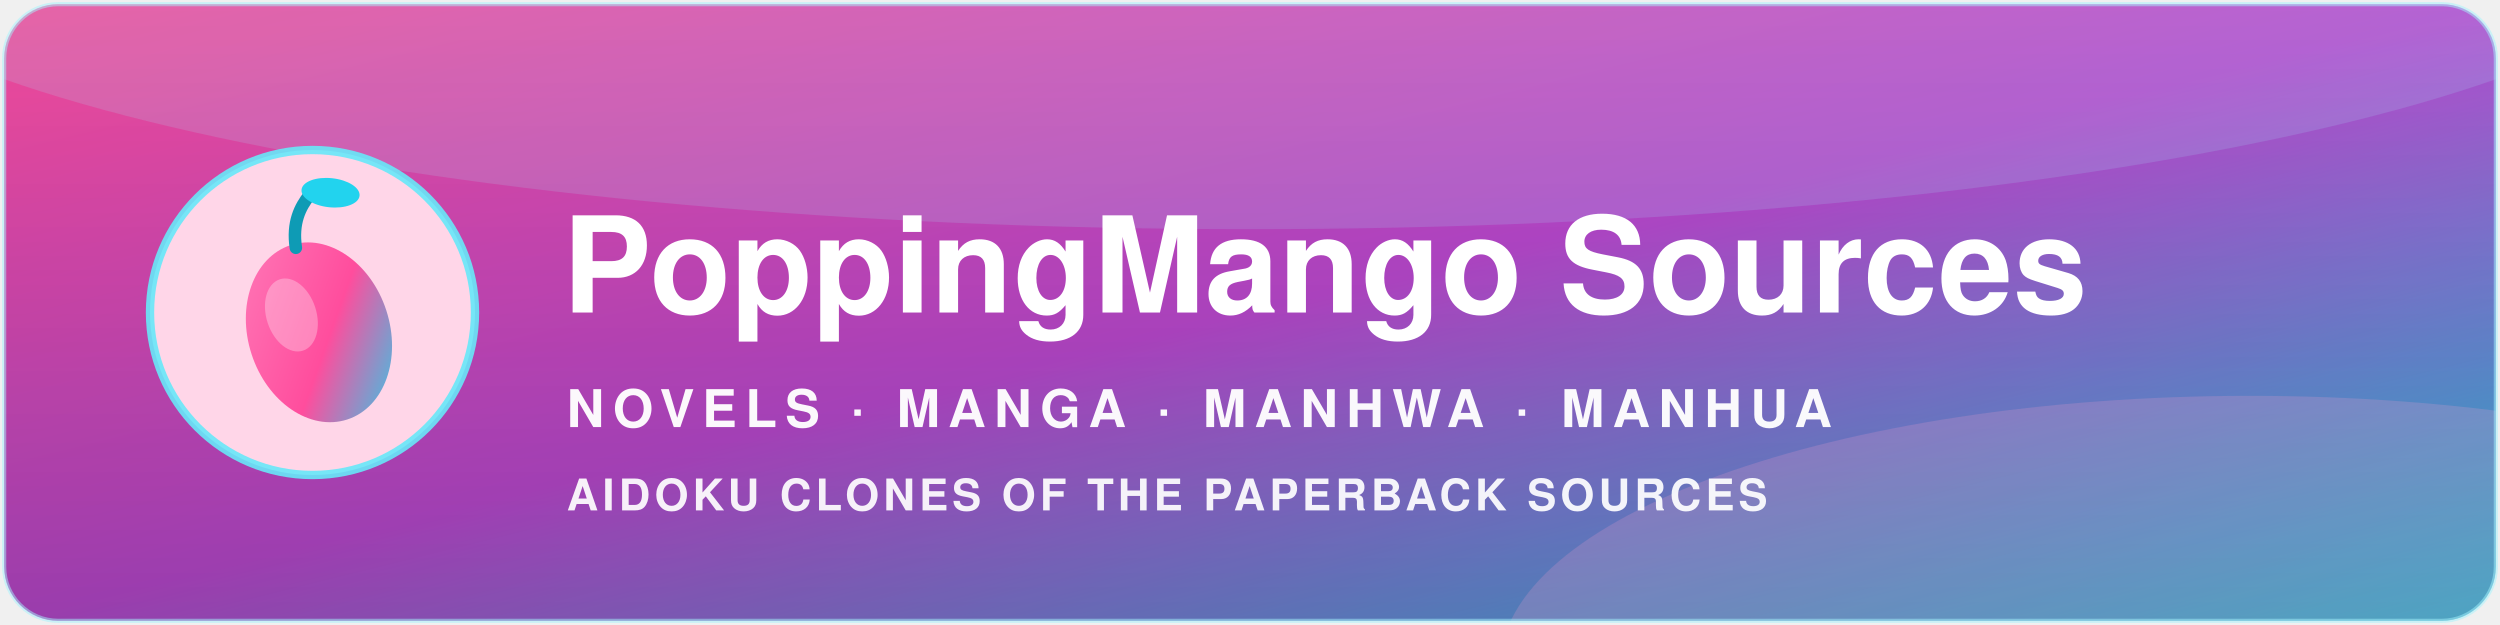
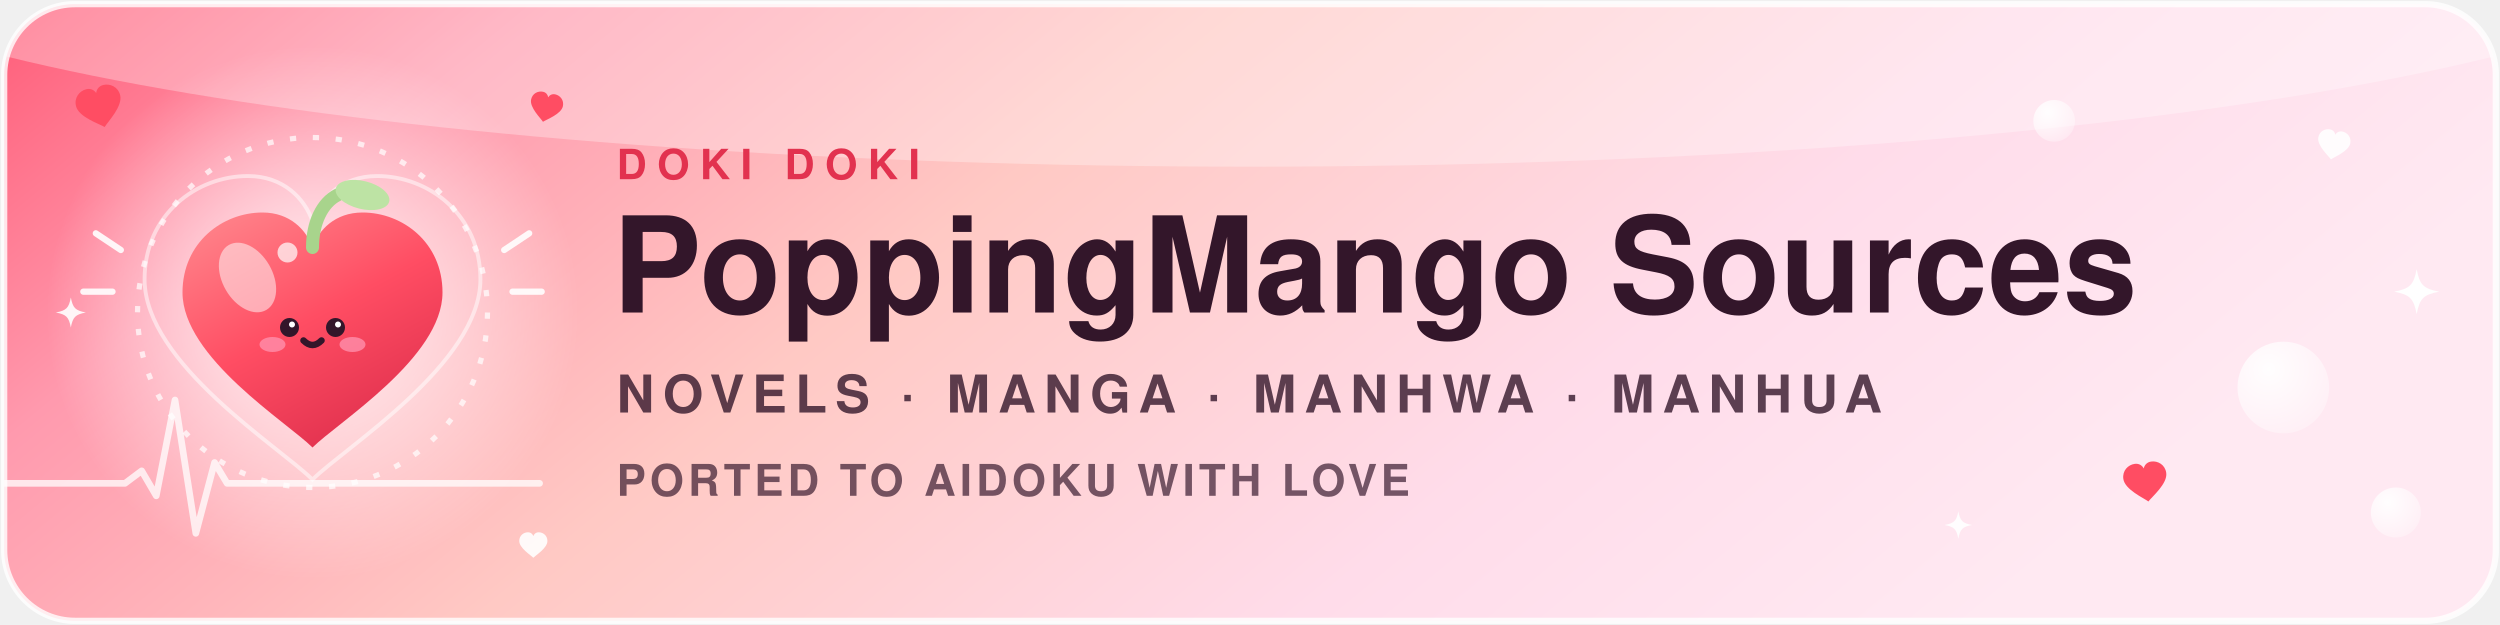
<svg xmlns="http://www.w3.org/2000/svg" width="1200" height="300" viewBox="0 0 1200 300" role="img" aria-label="PoppingMango Sources for Aidoku">
  <defs>
-     <linearGradient id="brand" x1="0" y1="0" x2="1" y2="1">
-       <stop offset="0" stop-color="#ff4d9d" />
-       <stop offset="0.5" stop-color="#c04bd6" />
-       <stop offset="1" stop-color="#22d3ee" />
+     <linearGradient id="brand" x1="0" y1="0" x2="1" y2="0.3">
+       <stop offset="0" stop-color="#ff5a76" />
+       <stop offset="0.2" stop-color="#ff9aae" />
+       <stop offset="0.45" stop-color="#ffc9c4" />
+       <stop offset="0.75" stop-color="#ffdcea" />
+       <stop offset="1" stop-color="#ffe9f2" />
    </linearGradient>
-     <linearGradient id="scrim" x1="0" y1="0" x2="0" y2="1">
-       <stop offset="0" stop-color="#140a18" stop-opacity="0.05" />
-       <stop offset="1" stop-color="#140a18" stop-opacity="0.22" />
+     <linearGradient id="heart" x1="0" y1="0" x2="0.6" y2="1">
+       <stop offset="0" stop-color="#ff8a8f" />
+       <stop offset="0.55" stop-color="#ff4d63" />
+       <stop offset="1" stop-color="#e2324f" />
    </linearGradient>
-     <linearGradient id="mango" x1="0" y1="0" x2="1" y2="1">
-       <stop offset="0" stop-color="#ff7ab8" />
-       <stop offset="0.55" stop-color="#ff4d9d" />
-       <stop offset="1" stop-color="#22d3ee" />
-     </linearGradient>
+     <radialGradient id="glow" cx="0.5" cy="0.5" r="0.5">
+       <stop offset="0" stop-color="#ffffff" stop-opacity="0.9" />
+       <stop offset="1" stop-color="#ffffff" stop-opacity="0" />
+     </radialGradient>
+     <radialGradient id="bubble" cx="0.34" cy="0.3" r="0.75">
+       <stop offset="0" stop-color="#ffffff" stop-opacity="0.95" />
+       <stop offset="1" stop-color="#ffffff" stop-opacity="0.3" />
+     </radialGradient>
+     <path id="h" d="M0,22 C-5,17 -26,4 -26,-9 C-26,-19 -18,-25 -10,-25 C-4.5,-25 -1.2,-21.5 0,-18 C1.2,-21.5 4.5,-25 10,-25 C18,-25 26,-19 26,-9 C26,4 5,17 0,22 Z" />
+     <path id="s" d="M0,-12 C1.6,-3.6 3.6,-1.6 12,0 C3.6,1.6 1.6,3.6 0,12 C-1.6,3.6 -3.6,1.6 -12,0 C-3.6,-1.6 -1.6,-3.6 0,-12 Z" />
    <clipPath id="card">
-       <rect x="2" y="2" width="1196" height="296" rx="26" />
+       <rect x="2" y="2" width="1196" height="296" rx="34" />
    </clipPath>
  </defs>
  <g clip-path="url(#card)">
    <rect x="0" y="0" width="1200" height="300" fill="url(#brand)" />
-     <rect x="0" y="0" width="1200" height="300" fill="url(#scrim)" />
-     <ellipse cx="600" cy="-40" rx="700" ry="150" fill="#a5f3fc" opacity="0.16" />
-     <ellipse cx="1080" cy="320" rx="360" ry="130" fill="#ff9ecb" opacity="0.2" />
+     <ellipse cx="600" cy="-40" rx="720" ry="120" fill="#ffffff" opacity="0.3" />
+     <circle cx="150" cy="150" r="128" fill="url(#glow)" />
+     <path d="M0,232 h60 l8,-6 l7,12 l9,-46 l10,64 l9,-34 l6,10 h150" fill="none" stroke="#ffffff" stroke-width="3.2" stroke-linecap="round" stroke-linejoin="round" opacity="0.75" />
+     <g fill="#ff4d63">
+       <use href="#h" transform="translate(48,52) scale(0.42) rotate(-14)" />
+       <use href="#h" transform="translate(262,52) scale(0.3) rotate(12)" />
+       <use href="#h" transform="translate(1030,232) scale(0.4) rotate(-8)" />
+     </g>
+     <g fill="#ffffff" opacity="0.9">
+       <use href="#h" transform="translate(256,262) scale(0.26)" />
+       <use href="#h" transform="translate(1120,70) scale(0.3) rotate(10)" />
+     </g>
+     <circle cx="1096" cy="186" r="22" fill="url(#bubble)" />
+     <circle cx="1150" cy="246" r="12" fill="url(#bubble)" />
+     <circle cx="986" cy="58" r="10" fill="url(#bubble)" />
+     <use href="#s" transform="translate(1160,140) scale(0.9)" fill="#ffffff" />
+     <use href="#s" transform="translate(940,252) scale(0.55)" fill="#ffffff" opacity="0.9" />
+     <use href="#s" transform="translate(34,150) scale(0.6)" fill="#ffffff" opacity="0.9" />
  </g>
-   <rect x="2" y="2" width="1196" height="296" rx="26" fill="none" stroke="#a5f3fc" stroke-opacity="0.5" stroke-width="2" />
+   <rect x="2" y="2" width="1196" height="296" rx="34" fill="none" stroke="#ffffff" stroke-opacity="0.8" stroke-width="3" />
  <g transform="translate(150,150)">
-     <circle r="78" fill="#ffd6e8" />
-     <circle r="78" fill="none" stroke="#67e8f9" stroke-opacity="0.9" stroke-width="4" />
-     <g transform="rotate(-18)">
-       <ellipse cx="0" cy="10" rx="34" ry="44" fill="url(#mango)" />
-       <ellipse cx="-10" cy="-2" rx="12" ry="18" fill="#ffffff" opacity="0.3" />
-       <path d="M2,-32 C4,-44 10,-50 16,-54" fill="none" stroke="#0e9bb5" stroke-width="6" stroke-linecap="round" />
-       <ellipse cx="26" cy="-52" rx="14" ry="7" fill="#22d3ee" transform="rotate(24 26 -52)" />
+     <circle r="84" fill="none" stroke="#ffffff" stroke-opacity="0.7" stroke-width="2.5" stroke-dasharray="3 8" />
+     <use href="#h" transform="translate(0,12) scale(3.1)" fill="none" stroke="#ffffff" stroke-width="0.6" opacity="0.5" />
+     <g transform="translate(0,12) scale(2.4)">
+       <use href="#h" fill="url(#heart)" />
+       <ellipse cx="-13" cy="-12" rx="5" ry="7.5" fill="#ffffff" opacity="0.5" transform="rotate(-30 -13 -12)" />
+       <circle cx="-5" cy="-17" r="2" fill="#ffffff" opacity="0.7" />
+       <path d="M0,-18 C0,-23 2,-27 5,-28.5" fill="none" stroke="#a8d48c" stroke-width="2.6" stroke-linecap="round" />
+       <ellipse cx="10" cy="-28.5" rx="5.5" ry="2.8" fill="#bde3a4" transform="rotate(14 10 -28.5)" />
+       <g transform="translate(0,-2)">
+         <circle cx="-4.6" cy="0" r="1.9" fill="#33162a" />
+         <circle cx="4.6" cy="0" r="1.9" fill="#33162a" />
+         <circle cx="-4.1" cy="-0.6" r="0.6" fill="#ffffff" />
+         <circle cx="5.1" cy="-0.6" r="0.6" fill="#ffffff" />
+         <ellipse cx="-8" cy="3.4" rx="2.6" ry="1.5" fill="#ff8fab" opacity="0.8" />
+         <ellipse cx="8" cy="3.4" rx="2.6" ry="1.5" fill="#ff8fab" opacity="0.8" />
+         <path d="M-1.8,2.6 Q0,4.4 1.8,2.6" fill="none" stroke="#33162a" stroke-width="1.3" stroke-linecap="round" />
+       </g>
+     </g>
+     <g stroke="#ffffff" stroke-width="3" stroke-linecap="round" opacity="0.9">
+       <path d="M-92,-30 l-12,-8" />
+       <path d="M-96,-10 l-14,0" />
+       <path d="M92,-30 l12,-8" />
+       <path d="M96,-10 l14,0" />
    </g>
  </g>
-   <g font-family="-apple-system, 'Segoe UI', Helvetica, Arial, sans-serif" fill="#ffffff">
-     <text x="270" y="150" font-size="64" font-weight="800">PoppingMango Sources</text>
-     <text x="272" y="205" font-size="25" font-weight="700" letter-spacing="4" opacity="0.96">NOVELS · MANGA · MANHWA · MANHUA</text>
-     <text x="272" y="245" font-size="21" font-weight="600" letter-spacing="2" opacity="0.92">AIDOKU CLONES OF THE PAPERBACK SOURCES</text>
+   <g font-family="-apple-system, 'Segoe UI', Helvetica, Arial, sans-serif" fill="#33162a">
+     <text x="296" y="86" font-size="20" font-weight="800" letter-spacing="5" fill="#e2324f">DOKI DOKI</text>
+     <text x="294" y="150" font-size="64" font-weight="800">PoppingMango Sources</text>
+     <text x="296" y="198" font-size="25" font-weight="700" letter-spacing="4" opacity="0.8">NOVELS · MANGA · MANHWA · MANHUA</text>
+     <text x="296" y="238" font-size="21" font-weight="700" letter-spacing="2" opacity="0.68">PORTED TO AIDOKU WITH LOVE</text>
  </g>
</svg>
